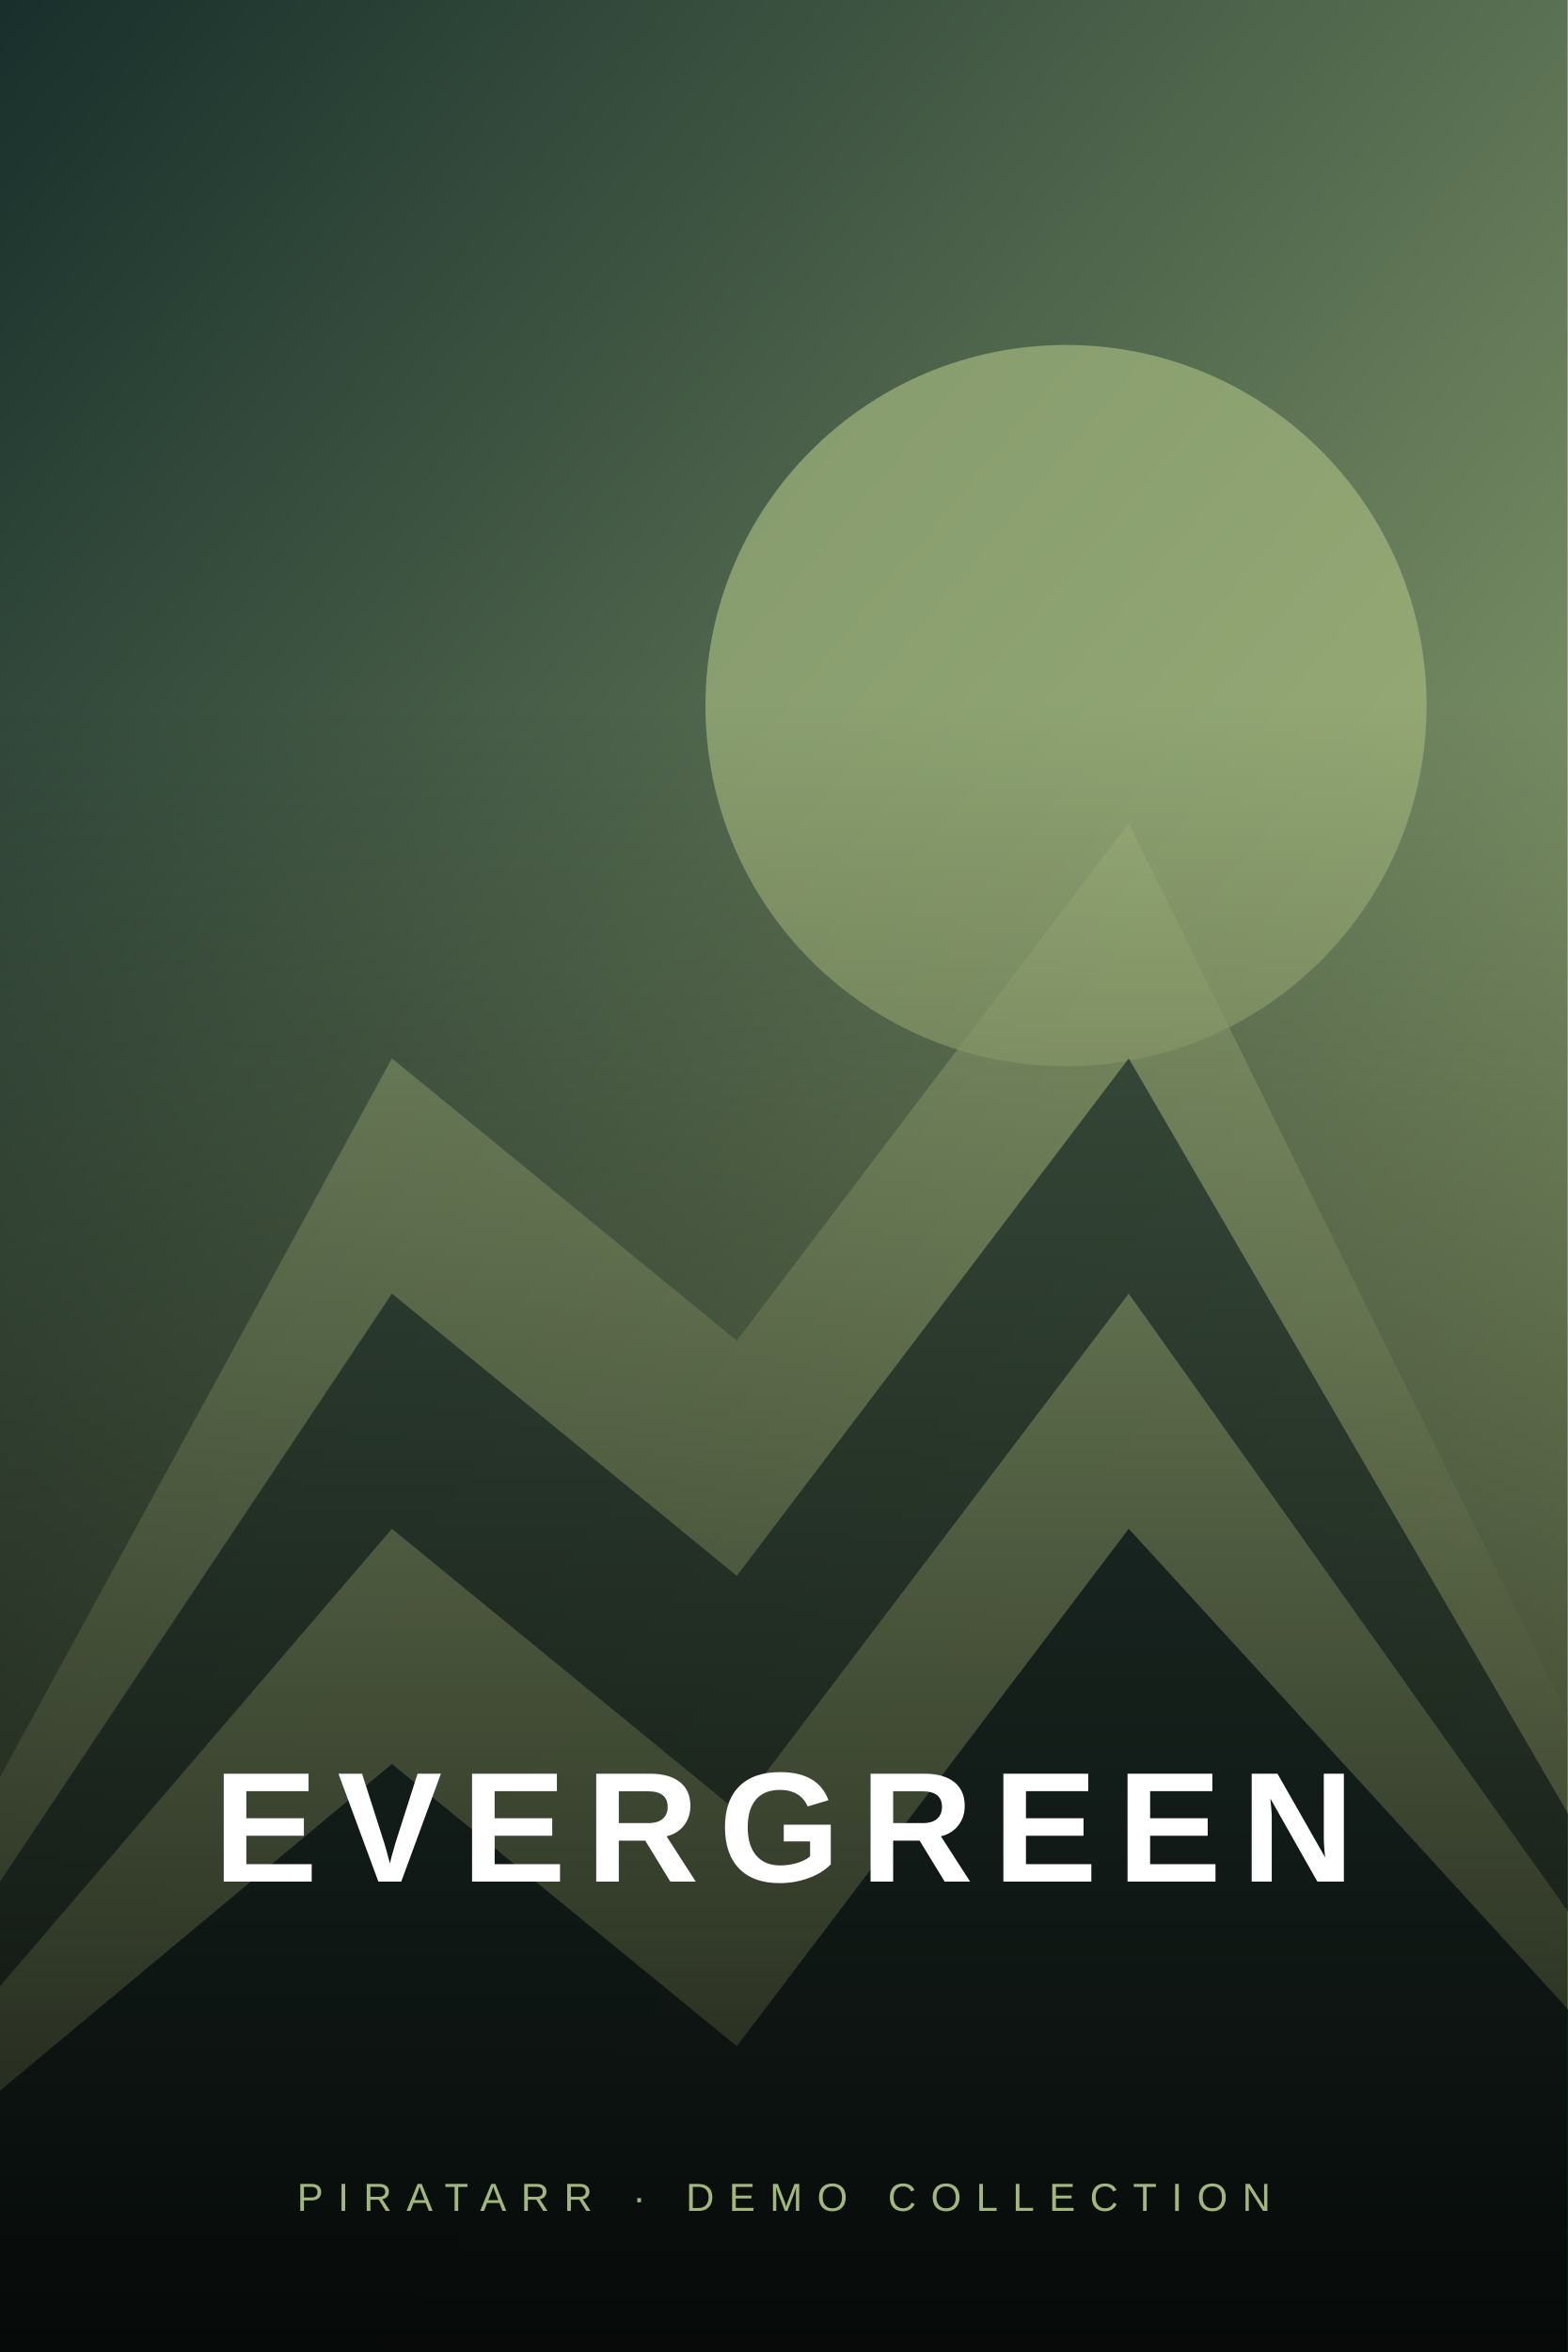
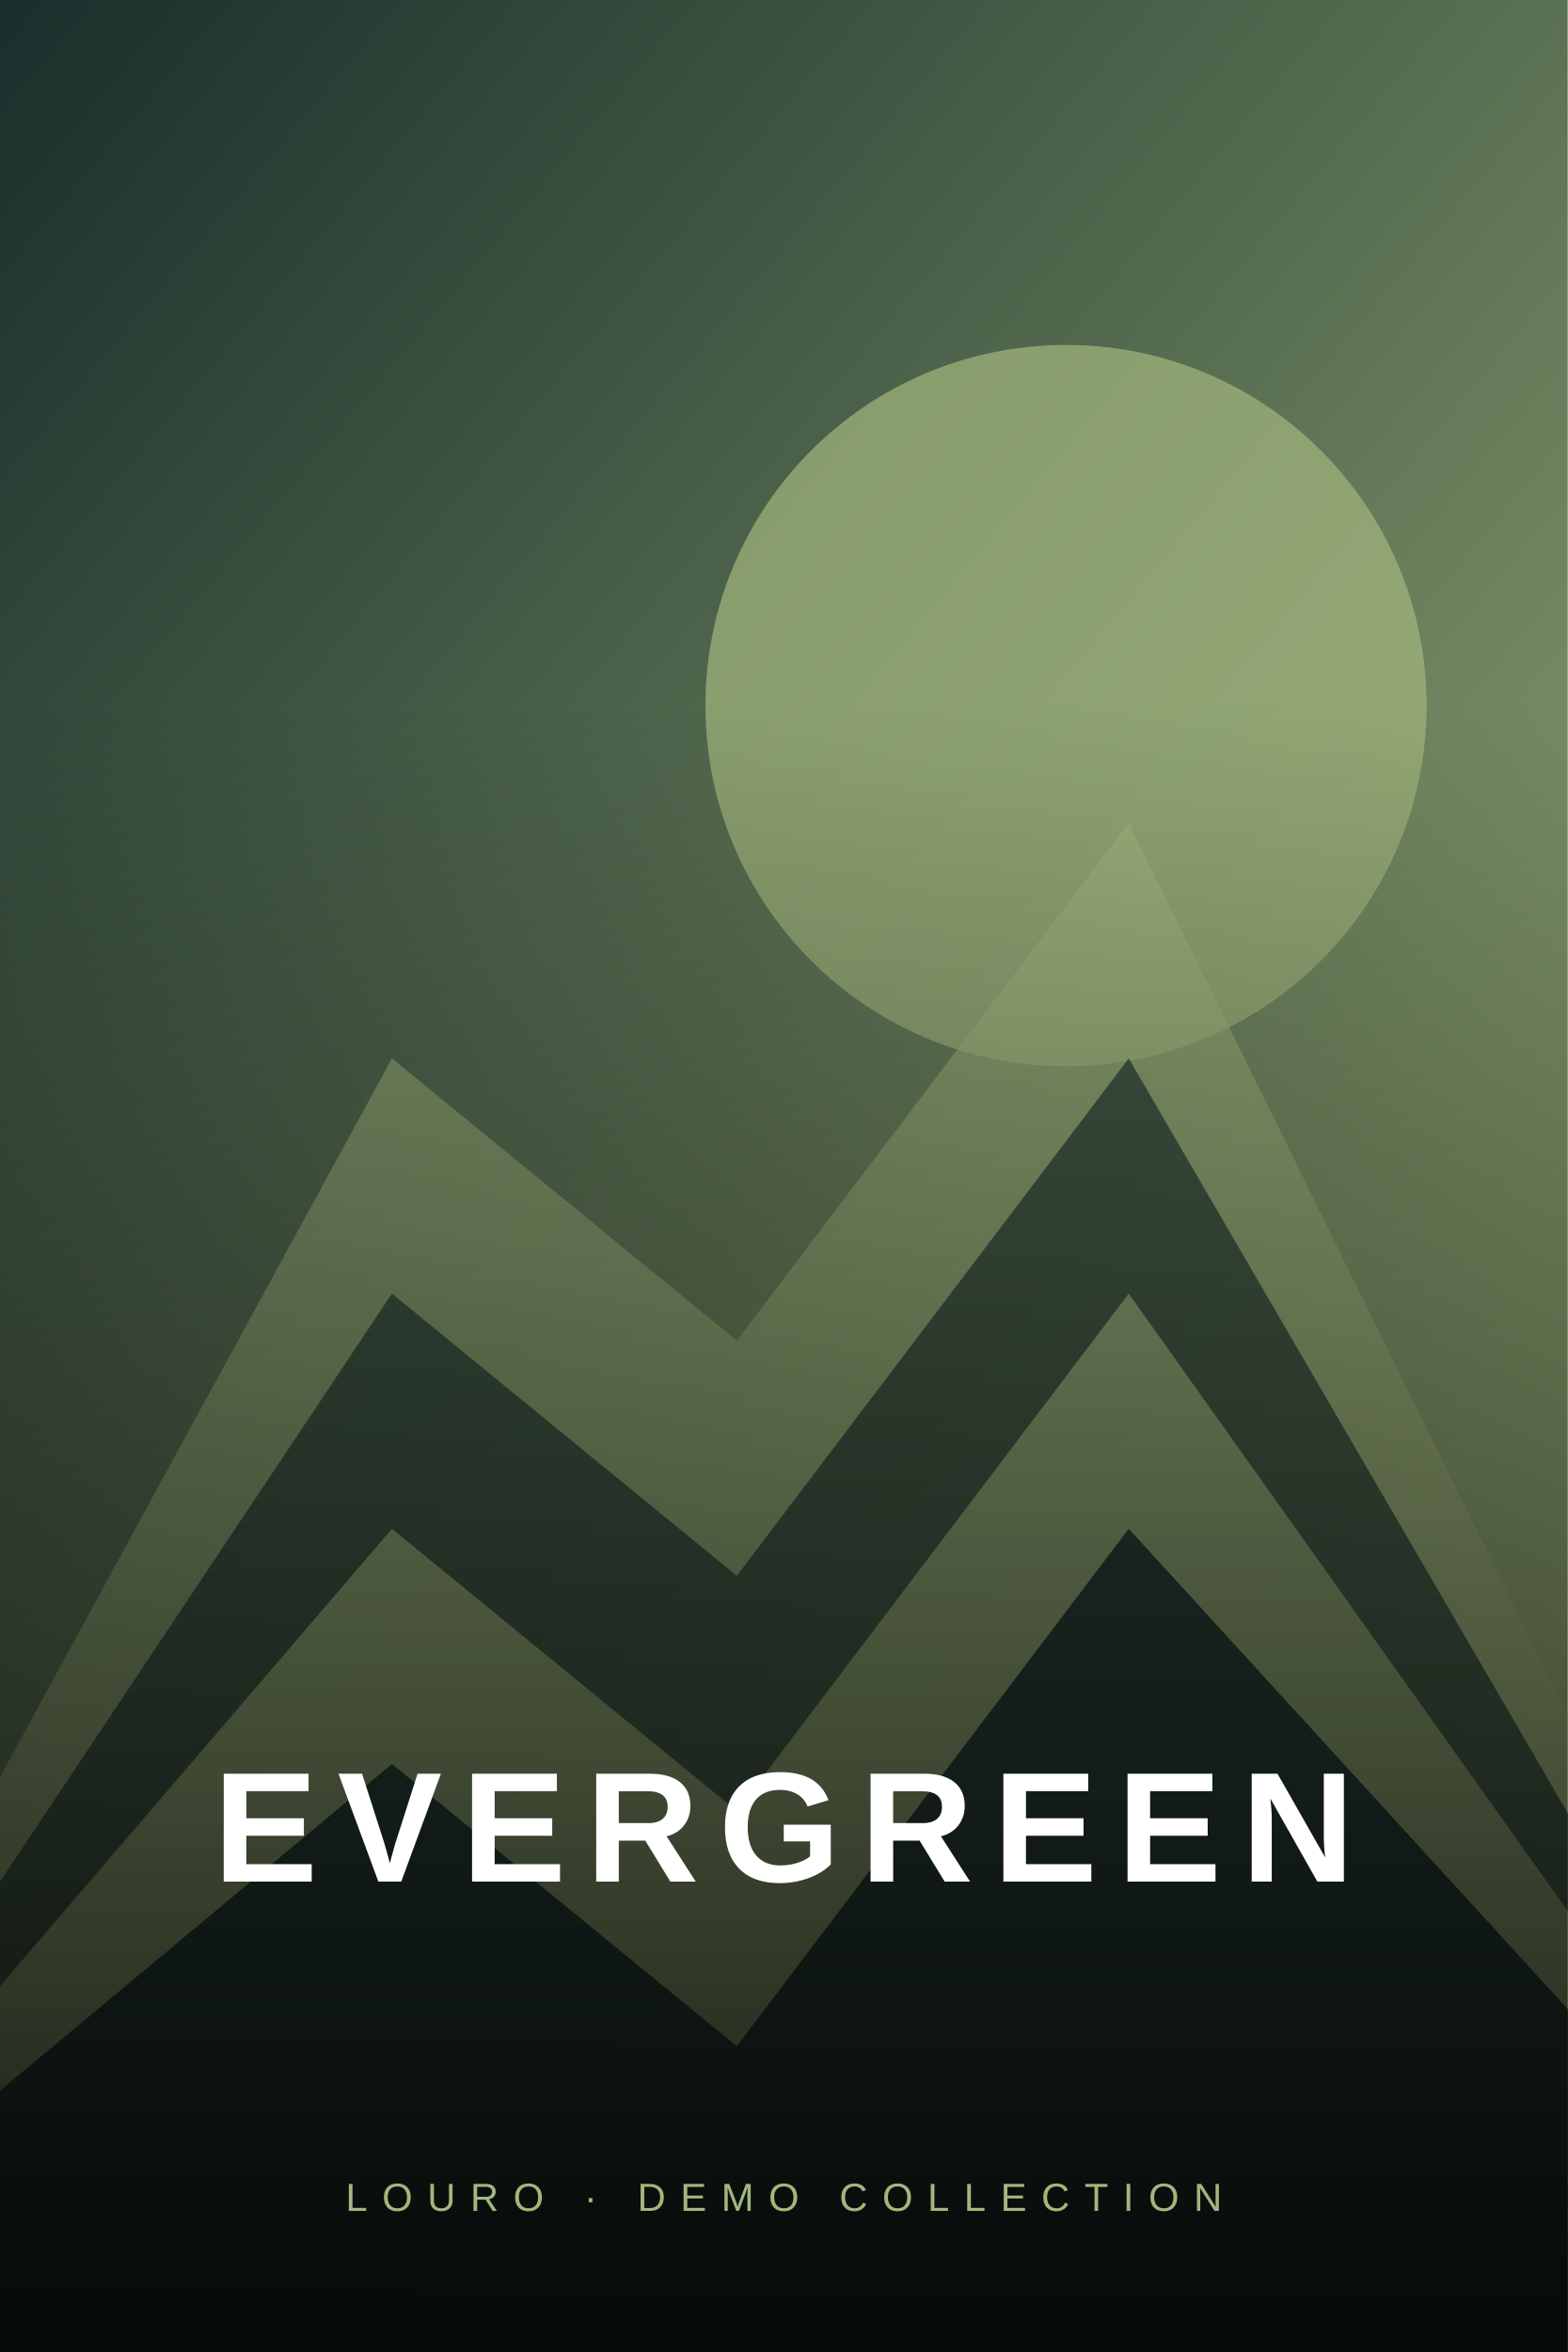
<svg xmlns="http://www.w3.org/2000/svg" viewBox="0 0 320 480" width="320" height="480">
  <defs>
    <linearGradient id="bg" x2="0.8" y2="1">
      <stop stop-color="#172e2b" />
      <stop offset="1" stop-color="#a2b77d" />
    </linearGradient>
    <radialGradient id="planet" cx=".3" cy=".25">
      <stop stop-color="#a2b77d" />
      <stop offset="1" stop-color="#172e2b" />
    </radialGradient>
    <linearGradient id="shade" x2="0" y2="1">
      <stop offset=".3" stop-color="#000" stop-opacity="0" />
      <stop offset="1" stop-color="#000" stop-opacity=".85" />
    </linearGradient>
  </defs>
  <path fill="url(#bg)" d="M0 0h320v480H0z" />
  <circle cx="217.6" cy="144.0" r="73.6" fill="#a2b77d" opacity=".7" />
  <path d="M-64.0 480 L80.0 216.0 L150.4 273.6 L230.4 168.0 L384.0 480Z" fill="#a2b77d" opacity="0.55" />
  <path d="M-64.0 480 L80.0 264.0 L150.4 321.6 L230.4 216.0 L384.0 480Z" fill="#172e2b" opacity="0.65" />
  <path d="M-64.0 480 L80.0 312.0 L150.4 369.6 L230.4 264.0 L384.0 480Z" fill="#a2b77d" opacity="0.75" />
  <path d="M-64.0 480 L80.0 360.0 L150.4 417.6 L230.4 312.0 L384.0 480Z" fill="#172e2b" opacity="0.85" />
  <path fill="url(#shade)" d="M0 0h320v480H0z" />
  <text x="160.0" y="384.0" text-anchor="middle" fill="#fff" font-family="Arial,sans-serif" font-size="32" letter-spacing="4" font-weight="700">EVERGREEN</text>
-   <text x="160.0" y="451.2" text-anchor="middle" fill="#a2b77d" font-family="Arial,sans-serif" font-size="8" letter-spacing="3">PIRATARR · DEMO COLLECTION</text>
+   <text x="160.0" y="451.2" text-anchor="middle" fill="#a2b77d" font-family="Arial,sans-serif" font-size="8" letter-spacing="3">LOURO · DEMO COLLECTION</text>
</svg>
